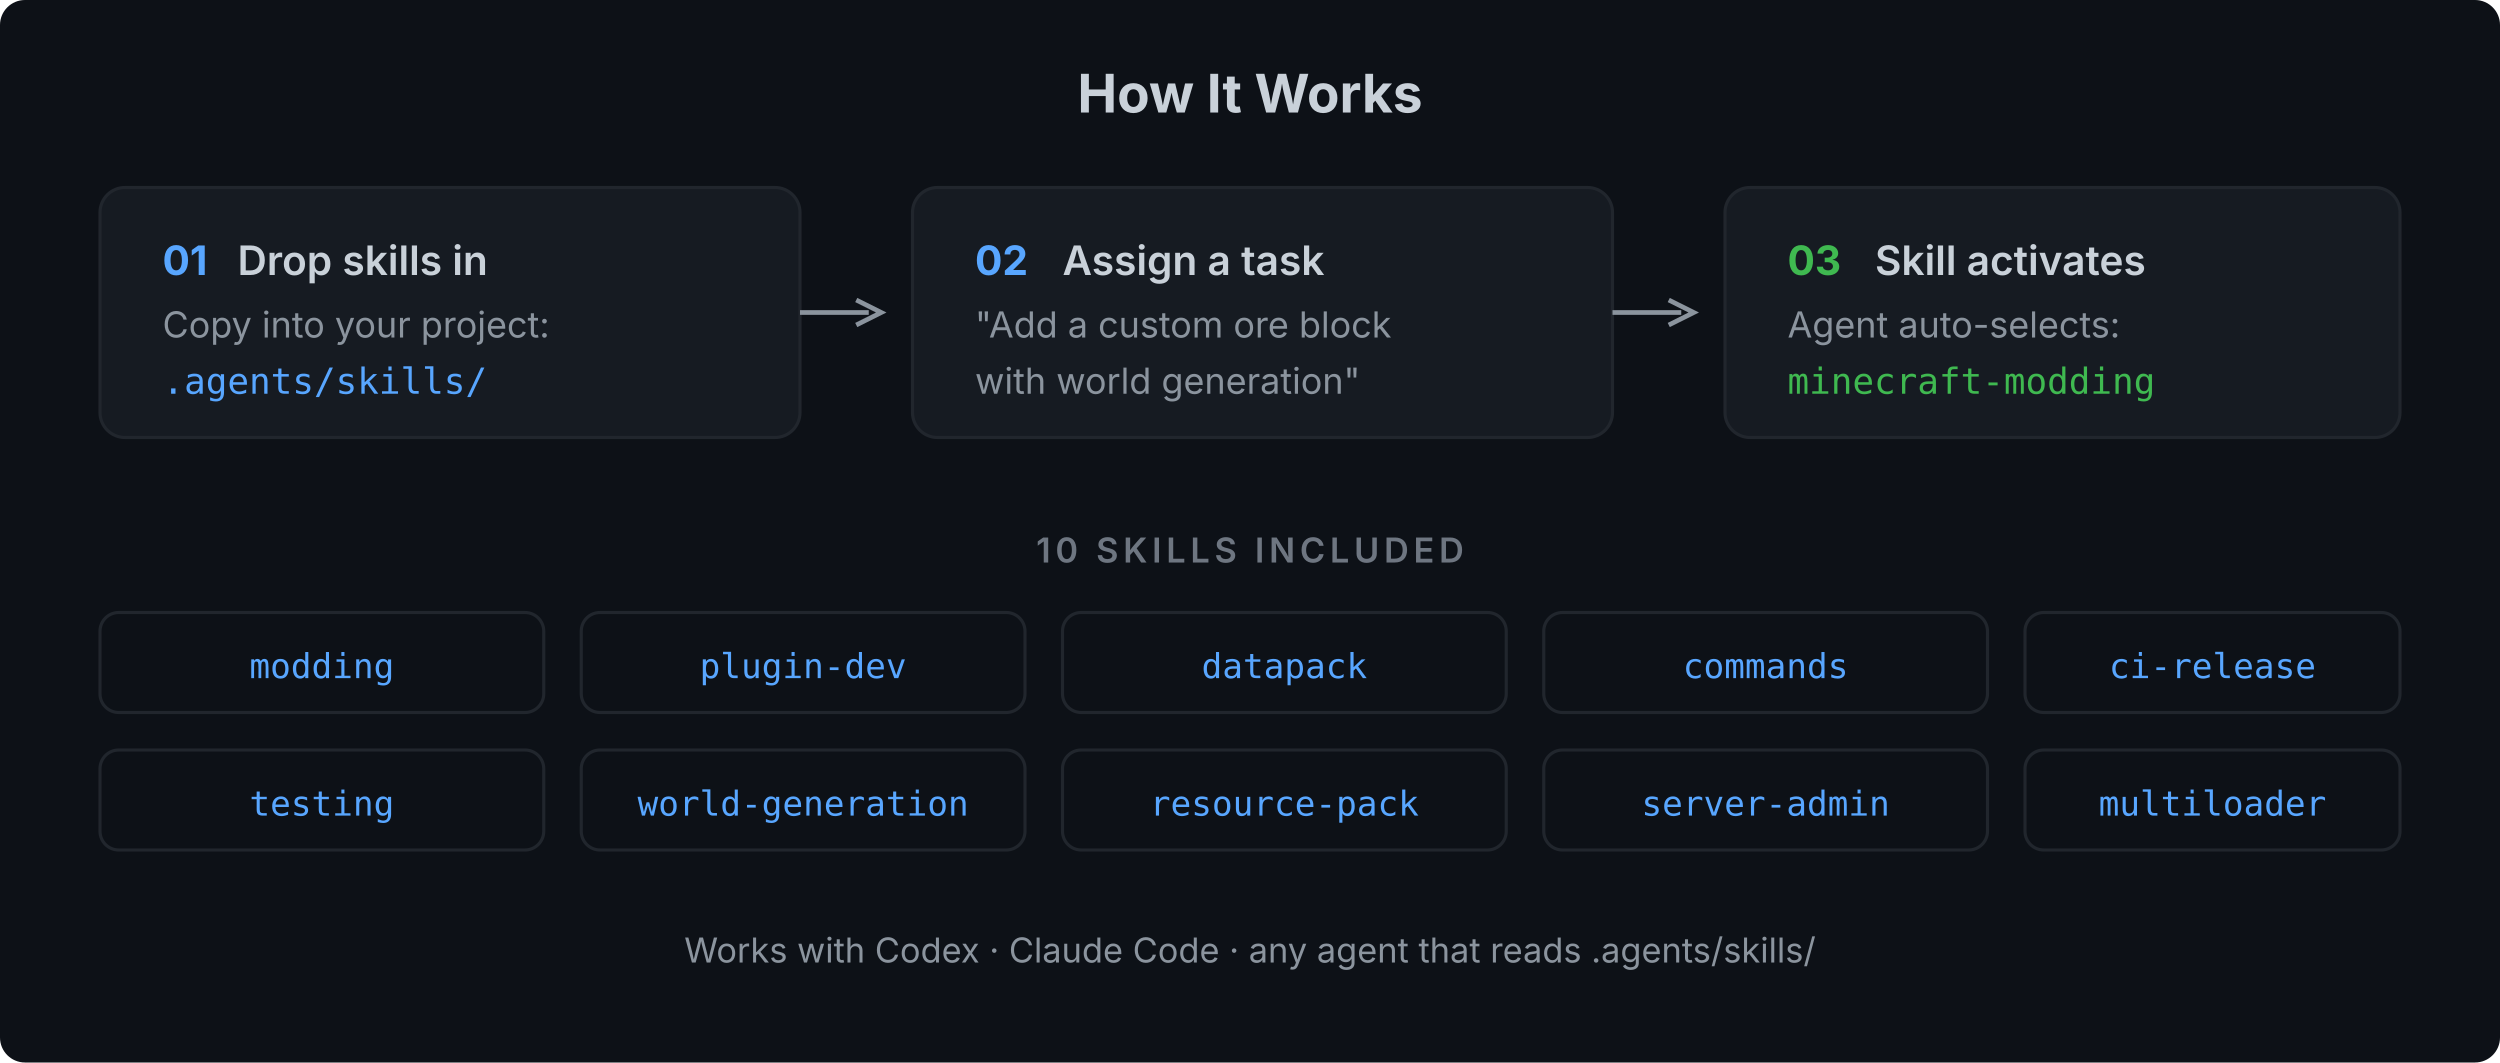
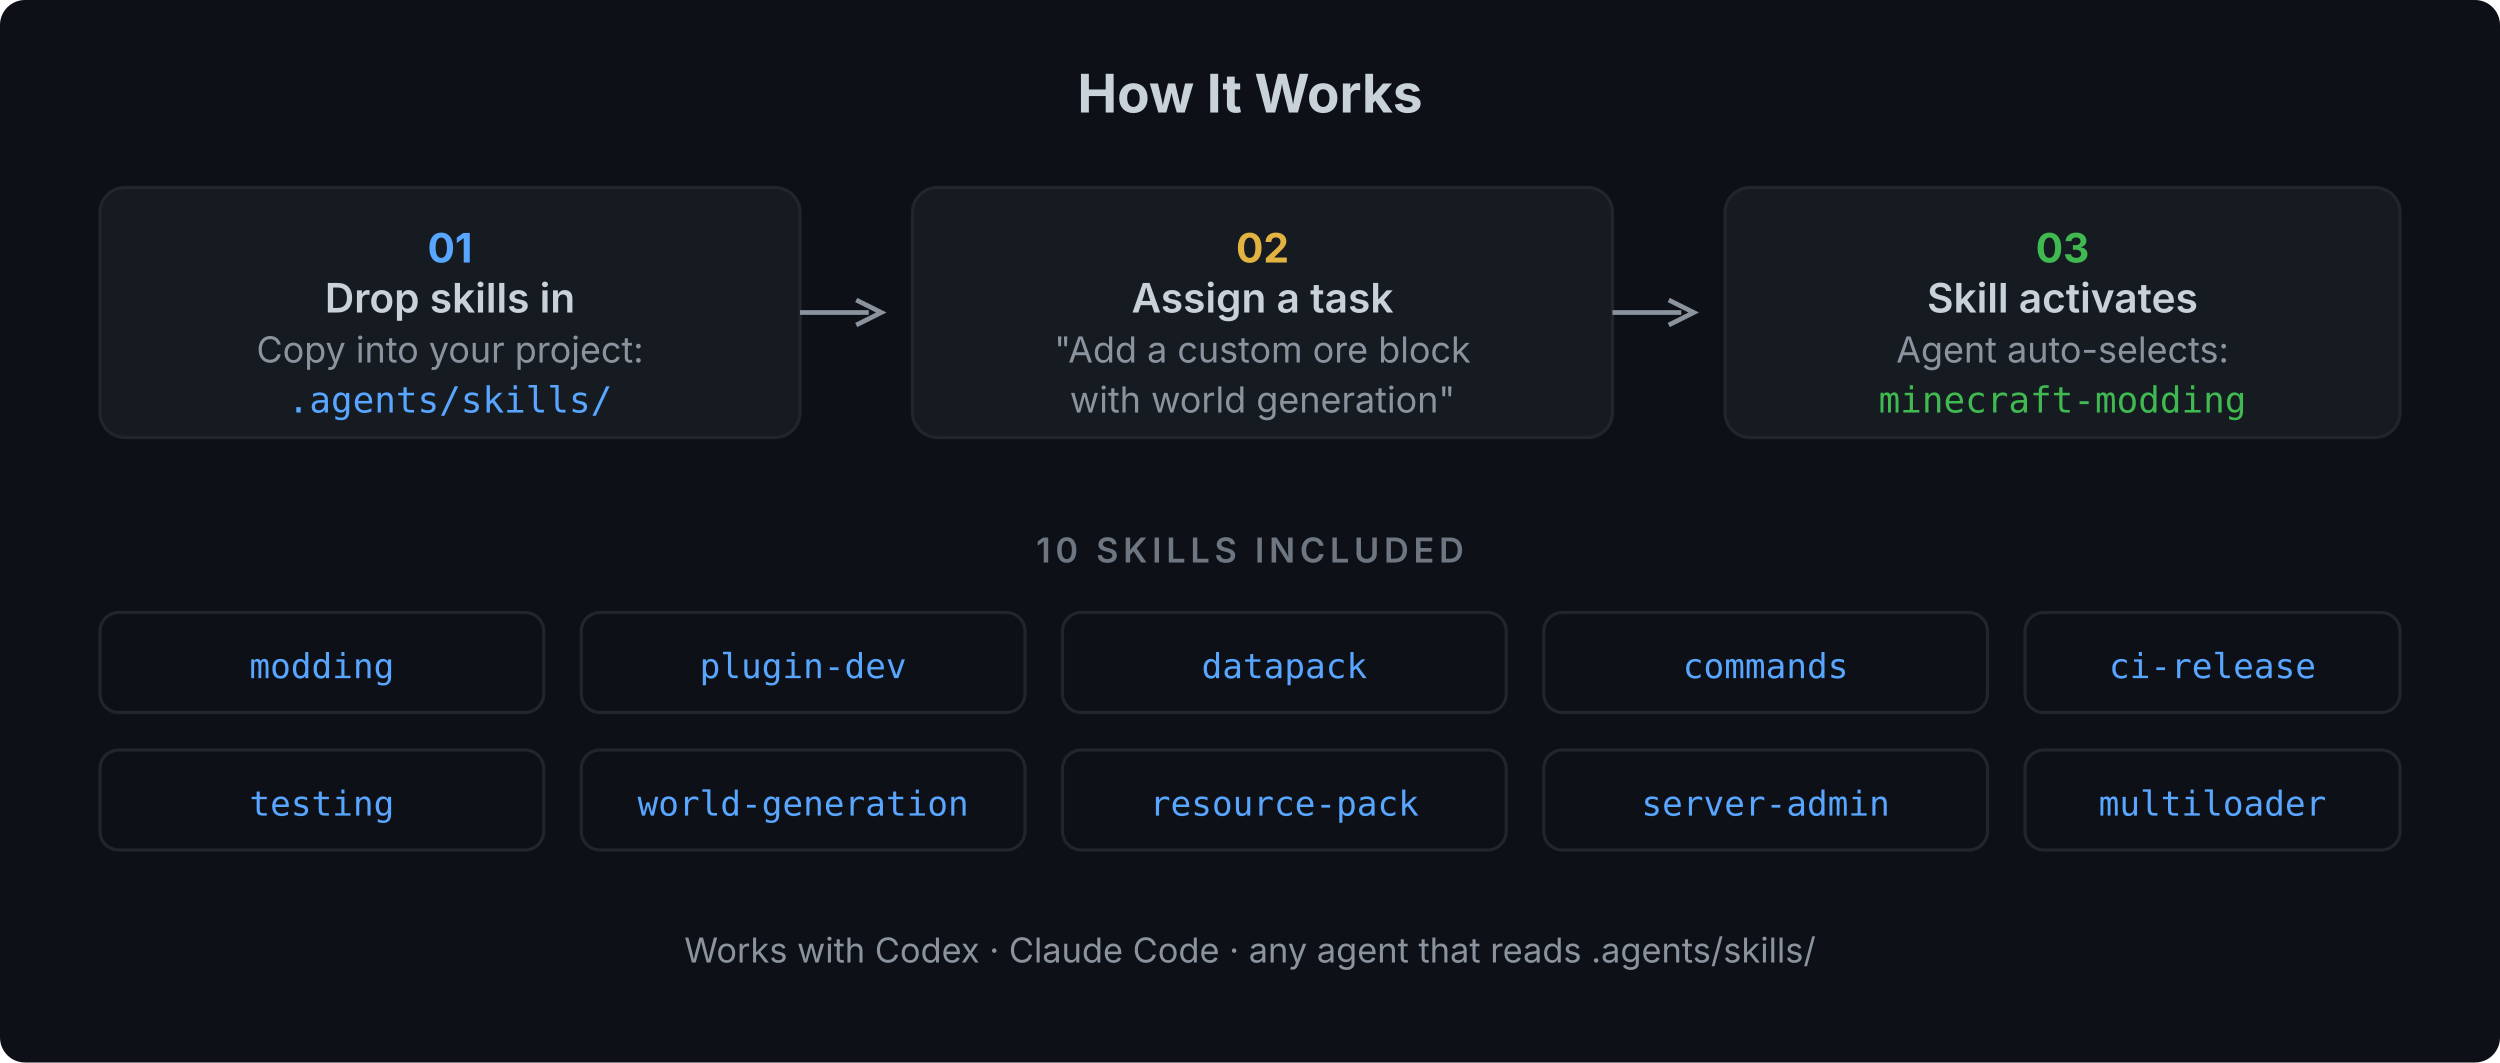
<svg xmlns="http://www.w3.org/2000/svg" viewBox="0 0 800 340" fill="none">
  <style>
    .title { font: 700 17px 'Inter', 'Helvetica Neue', Arial, sans-serif; fill: #c9d1d9; }
    .step-num { font: 700 13px 'Inter', 'Helvetica Neue', Arial, sans-serif; }
    .step-label { font: 600 13px 'Inter', 'Helvetica Neue', Arial, sans-serif; fill: #c9d1d9; }
    .step-detail { font: 400 11.5px 'Inter', 'Helvetica Neue', Arial, sans-serif; fill: #8b949e; }
    .step-code { font: 400 11.5px 'JetBrains Mono', 'Fira Code', 'Cascadia Code', monospace; fill: #58a6ff; }
    .step-green { font: 400 11.5px 'JetBrains Mono', 'Fira Code', 'Cascadia Code', monospace; fill: #3fb950; }
    .section { font: 600 11px 'Inter', 'Helvetica Neue', Arial, sans-serif; fill: #6e7681; letter-spacing: 1.5px; }
    .pill { font: 500 11px 'JetBrains Mono', 'Fira Code', 'Cascadia Code', monospace; fill: #58a6ff; }
    .footer { font: 400 11px 'Inter', 'Helvetica Neue', Arial, sans-serif; fill: #8b949e; }
  </style>
  <rect width="800" height="340" rx="8" fill="#0d1117" />
  <text x="400" y="36" text-anchor="middle" class="title">How It Works</text>
  <rect x="32" y="60" width="224" height="80" rx="8" fill="#161b22" stroke="#21262d" stroke-width="1" />
-   <text x="52" y="88" class="step-num" fill="#58a6ff">01</text>
-   <text x="76" y="88" class="step-label">Drop skills in</text>
-   <text x="52" y="108" class="step-detail">Copy into your project:</text>
-   <text x="52" y="126" class="step-code">.agents/skills/</text>
+   <text x="144" y="84" text-anchor="middle" class="step-num" fill="#58a6ff">01</text>
+   <text x="144" y="100" text-anchor="middle" class="step-label">Drop skills in</text>
+   <text x="144" y="116" text-anchor="middle" class="step-detail">Copy into your project:</text>
+   <text x="144" y="132" text-anchor="middle" class="step-code">.agents/skills/</text>
  <path d="M256,100 L278,100" stroke="#8b949e" stroke-width="1.5" fill="none" />
  <path d="M274,96 L282,100 L274,104" stroke="#8b949e" stroke-width="1.5" fill="none" />
  <rect x="292" y="60" width="224" height="80" rx="8" fill="#161b22" stroke="#21262d" stroke-width="1" />
-   <text x="312" y="88" class="step-num" fill="#58a6ff">02</text>
-   <text x="340" y="88" class="step-label">Assign a task</text>
-   <text x="312" y="108" class="step-detail">"Add a custom ore block</text>
-   <text x="312" y="126" class="step-detail">with world generation"</text>
+   <text x="404" y="84" text-anchor="middle" class="step-num" fill="#e3b341">02</text>
+   <text x="404" y="100" text-anchor="middle" class="step-label">Assign a task</text>
+   <text x="404" y="116" text-anchor="middle" class="step-detail">"Add a custom ore block</text>
+   <text x="404" y="132" text-anchor="middle" class="step-detail">with world generation"</text>
  <path d="M516,100 L538,100" stroke="#8b949e" stroke-width="1.5" fill="none" />
  <path d="M534,96 L542,100 L534,104" stroke="#8b949e" stroke-width="1.5" fill="none" />
  <rect x="552" y="60" width="216" height="80" rx="8" fill="#161b22" stroke="#21262d" stroke-width="1" />
-   <text x="572" y="88" class="step-num" fill="#3fb950">03</text>
-   <text x="600" y="88" class="step-label">Skill activates</text>
-   <text x="572" y="108" class="step-detail">Agent auto-selects:</text>
-   <text x="572" y="126" class="step-green">minecraft-modding</text>
+   <text x="660" y="84" text-anchor="middle" class="step-num" fill="#3fb950">03</text>
+   <text x="660" y="100" text-anchor="middle" class="step-label">Skill activates</text>
+   <text x="660" y="116" text-anchor="middle" class="step-detail">Agent auto-selects:</text>
+   <text x="660" y="132" text-anchor="middle" class="step-green">minecraft-modding</text>
  <text x="400" y="180" text-anchor="middle" class="section">10 SKILLS INCLUDED</text>
  <rect x="32" y="196" width="142" height="32" rx="6" fill="none" stroke="#21262d" stroke-width="1" />
  <text x="103" y="217" text-anchor="middle" class="pill">modding</text>
  <rect x="186" y="196" width="142" height="32" rx="6" fill="none" stroke="#21262d" stroke-width="1" />
  <text x="257" y="217" text-anchor="middle" class="pill">plugin-dev</text>
  <rect x="340" y="196" width="142" height="32" rx="6" fill="none" stroke="#21262d" stroke-width="1" />
  <text x="411" y="217" text-anchor="middle" class="pill">datapack</text>
  <rect x="494" y="196" width="142" height="32" rx="6" fill="none" stroke="#21262d" stroke-width="1" />
  <text x="565" y="217" text-anchor="middle" class="pill">commands</text>
  <rect x="648" y="196" width="120" height="32" rx="6" fill="none" stroke="#21262d" stroke-width="1" />
  <text x="708" y="217" text-anchor="middle" class="pill">ci-release</text>
  <rect x="32" y="240" width="142" height="32" rx="6" fill="none" stroke="#21262d" stroke-width="1" />
  <text x="103" y="261" text-anchor="middle" class="pill">testing</text>
  <rect x="186" y="240" width="142" height="32" rx="6" fill="none" stroke="#21262d" stroke-width="1" />
  <text x="257" y="261" text-anchor="middle" class="pill">world-generation</text>
  <rect x="340" y="240" width="142" height="32" rx="6" fill="none" stroke="#21262d" stroke-width="1" />
  <text x="411" y="261" text-anchor="middle" class="pill">resource-pack</text>
  <rect x="494" y="240" width="142" height="32" rx="6" fill="none" stroke="#21262d" stroke-width="1" />
  <text x="565" y="261" text-anchor="middle" class="pill">server-admin</text>
  <rect x="648" y="240" width="120" height="32" rx="6" fill="none" stroke="#21262d" stroke-width="1" />
  <text x="708" y="261" text-anchor="middle" class="pill">multiloader</text>
  <text x="400" y="308" text-anchor="middle" class="footer">Works with Codex · Claude Code · any agent that reads .agents/skills/</text>
</svg>
